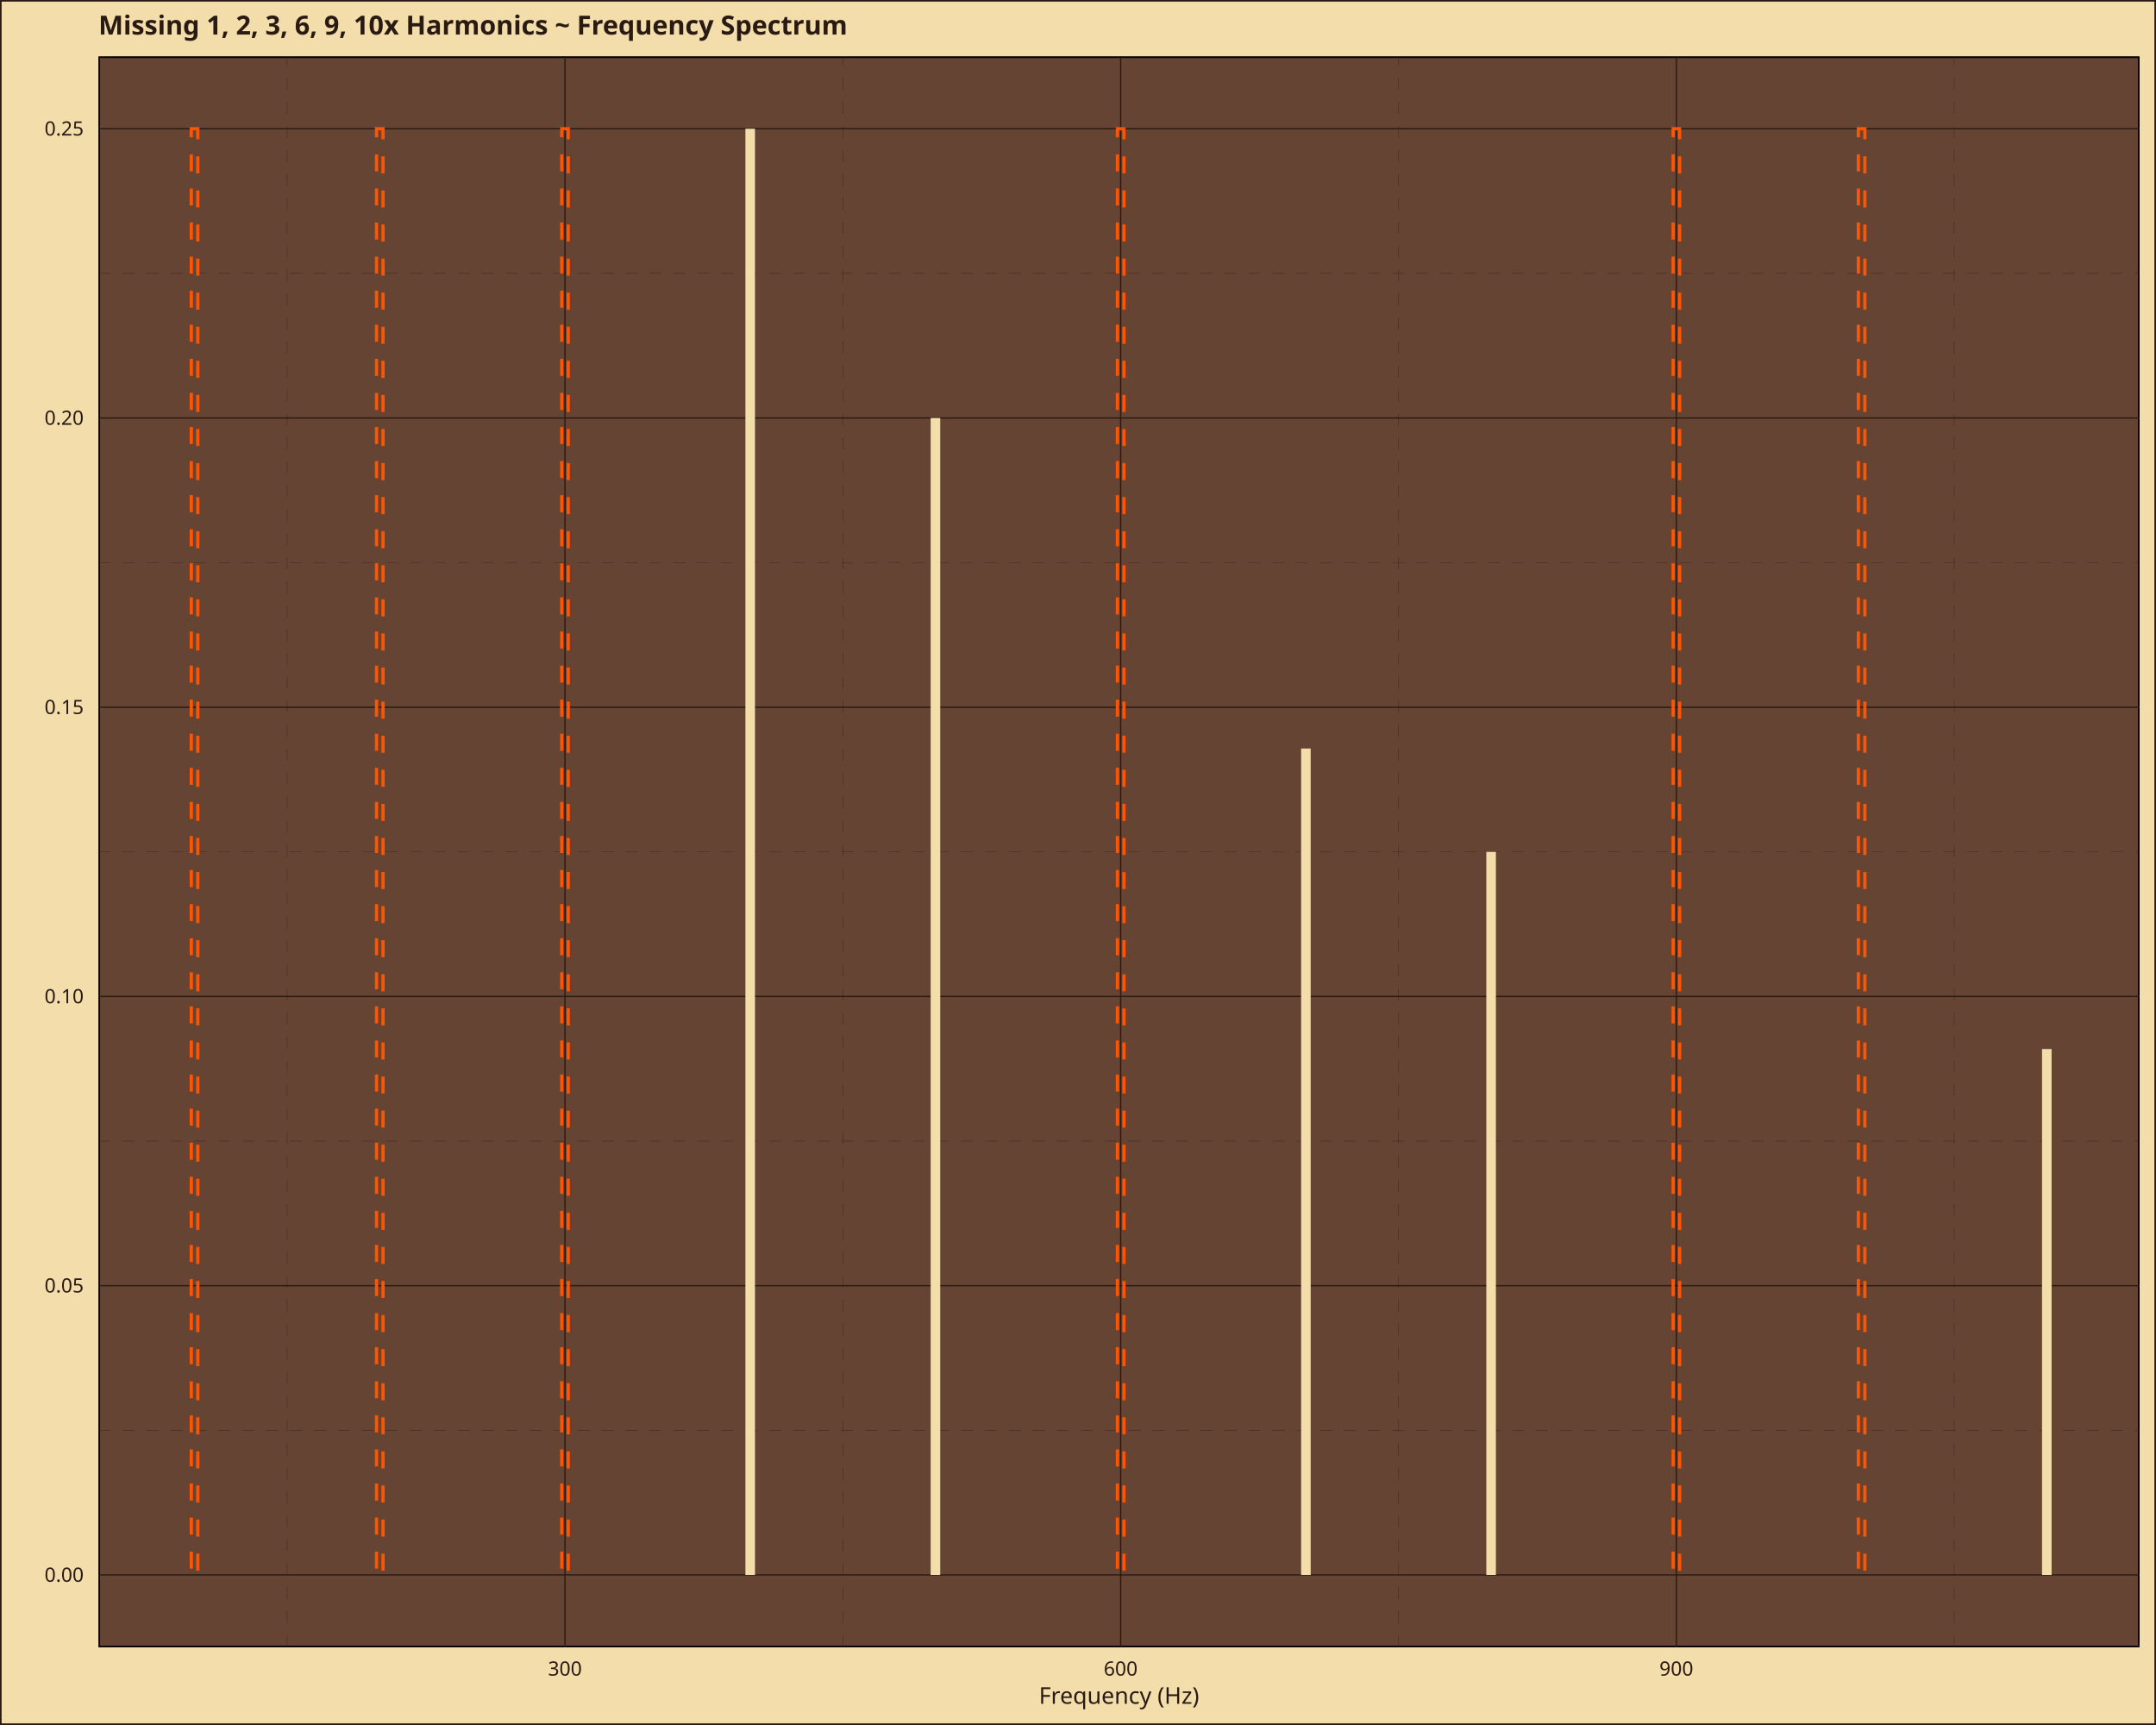
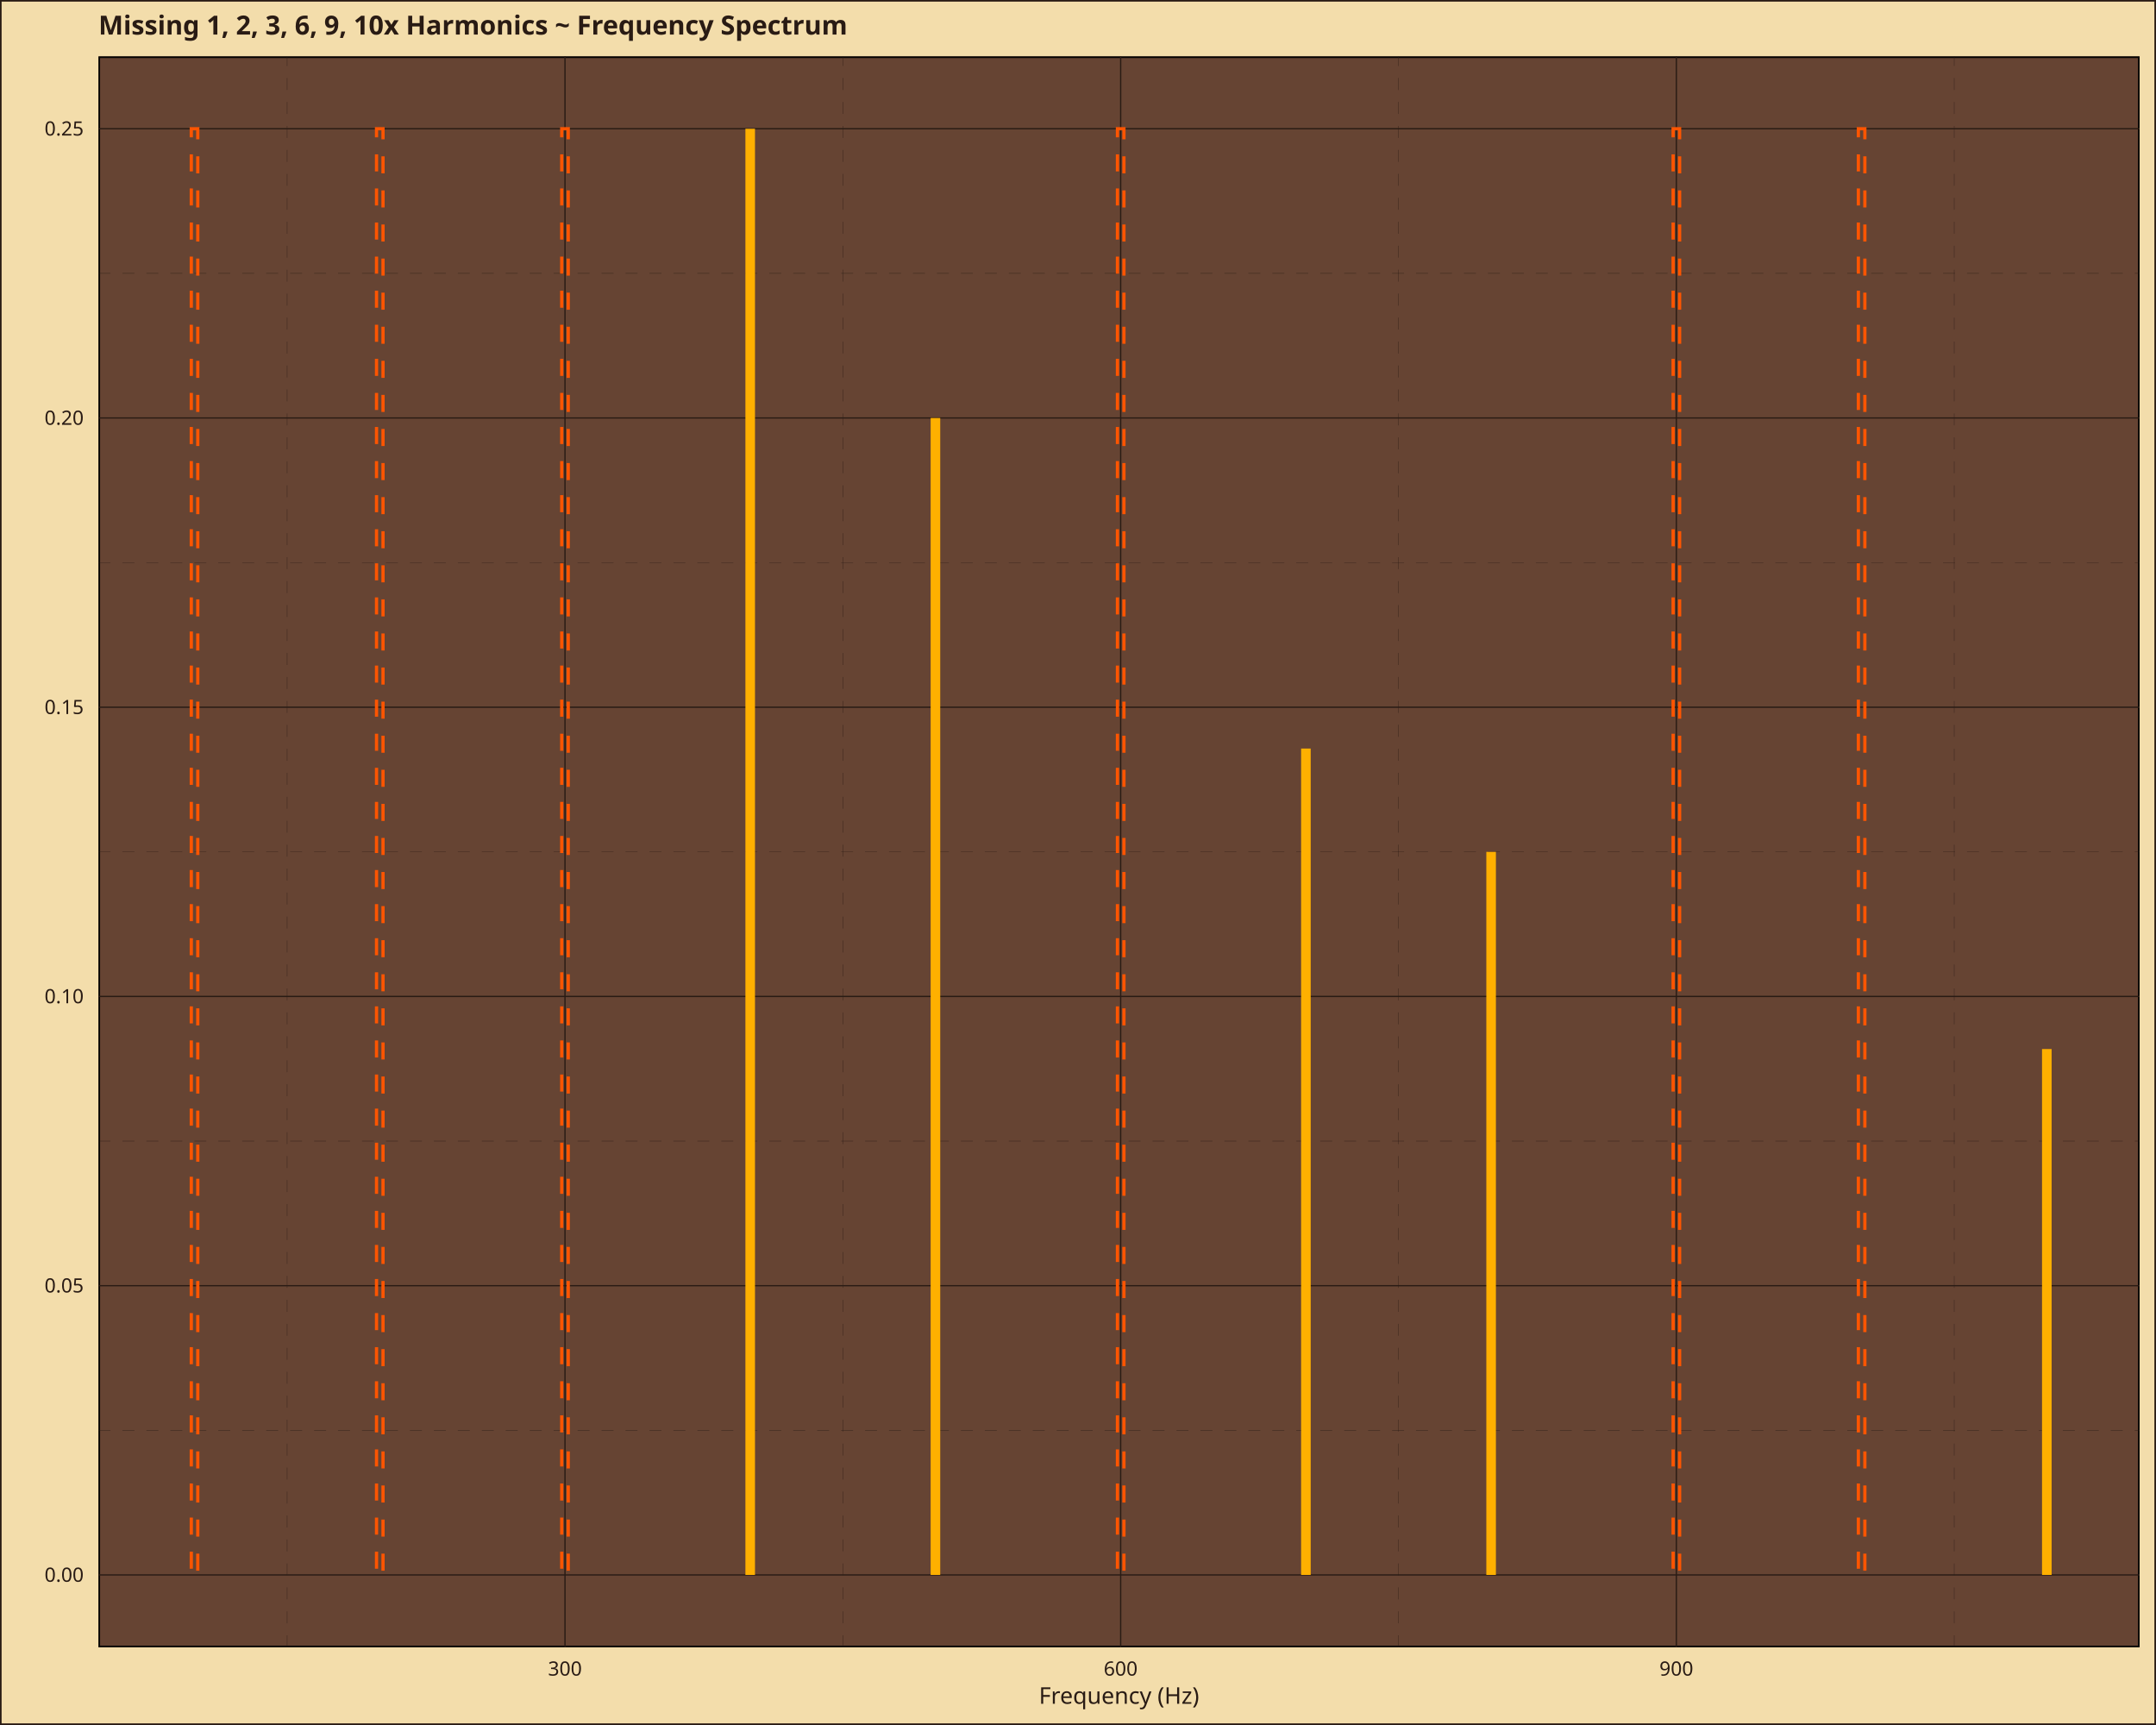
<svg xmlns="http://www.w3.org/2000/svg" class="svglite" data-engine-version="2.0" width="720.00pt" height="576.00pt" viewBox="0 0 720.00 576.00">
  <defs>
    <style type="text/css">
    .svglite line, .svglite polyline, .svglite polygon, .svglite path, .svglite rect, .svglite circle {
      fill: none;
      stroke: #000000;
      stroke-linecap: round;
      stroke-linejoin: round;
      stroke-miterlimit: 10.00;
    }
  </style>
  </defs>
  <rect width="100%" height="100%" style="stroke: none; fill: #FFFFFF;" />
  <defs>
    <clipPath id="cpMC4wMHw3MjAuMDB8MC4wMHw1NzYuMDA=">
      <rect x="0.00" y="0.00" width="720.00" height="576.00" />
    </clipPath>
  </defs>
  <g clip-path="url(#cpMC4wMHw3MjAuMDB8MC4wMHw1NzYuMDA=)">
    <rect x="0" y="0.00" width="720.00" height="576.00" style="stroke-width: 1.07; stroke: #291B14; fill: #F3DDAB;" />
  </g>
  <defs>
    <clipPath id="cpMzIuODl8NzE0LjUyfDE4Ljg0fDU1MC4wNA==">
      <rect x="32.89" y="18.84" width="681.63" height="531.20" />
    </clipPath>
  </defs>
  <g clip-path="url(#cpMzIuODl8NzE0LjUyfDE4Ljg0fDU1MC4wNA==)">
    <rect x="32.89" y="18.84" width="681.63" height="531.20" style="stroke-width: 1.07; fill: #664433;" />
    <polyline points="32.89,477.60 714.52,477.60 " style="stroke-width: 0.11; stroke: #291B14; stroke-dasharray: 4.00,4.00; stroke-linecap: butt;" />
    <polyline points="32.89,381.02 714.52,381.02 " style="stroke-width: 0.11; stroke: #291B14; stroke-dasharray: 4.00,4.00; stroke-linecap: butt;" />
    <polyline points="32.89,284.44 714.52,284.44 " style="stroke-width: 0.11; stroke: #291B14; stroke-dasharray: 4.00,4.00; stroke-linecap: butt;" />
    <polyline points="32.89,187.86 714.52,187.86 " style="stroke-width: 0.11; stroke: #291B14; stroke-dasharray: 4.00,4.00; stroke-linecap: butt;" />
    <polyline points="32.89,91.28 714.52,91.28 " style="stroke-width: 0.11; stroke: #291B14; stroke-dasharray: 4.00,4.00; stroke-linecap: butt;" />
    <polyline points="95.89,550.04 95.89,18.84 " style="stroke-width: 0.11; stroke: #291B14; stroke-dasharray: 4.00,4.00; stroke-linecap: butt;" />
    <polyline points="281.46,550.04 281.46,18.84 " style="stroke-width: 0.11; stroke: #291B14; stroke-dasharray: 4.00,4.00; stroke-linecap: butt;" />
    <polyline points="467.04,550.04 467.04,18.84 " style="stroke-width: 0.11; stroke: #291B14; stroke-dasharray: 4.00,4.00; stroke-linecap: butt;" />
    <polyline points="652.61,550.04 652.61,18.84 " style="stroke-width: 0.11; stroke: #291B14; stroke-dasharray: 4.00,4.00; stroke-linecap: butt;" />
    <polyline points="32.89,525.89 714.52,525.89 " style="stroke-width: 0.43; stroke: #291B14; stroke-linecap: butt;" />
    <polyline points="32.89,429.31 714.52,429.31 " style="stroke-width: 0.43; stroke: #291B14; stroke-linecap: butt;" />
    <polyline points="32.89,332.73 714.52,332.73 " style="stroke-width: 0.43; stroke: #291B14; stroke-linecap: butt;" />
    <polyline points="32.89,236.15 714.52,236.15 " style="stroke-width: 0.43; stroke: #291B14; stroke-linecap: butt;" />
    <polyline points="32.89,139.57 714.52,139.57 " style="stroke-width: 0.43; stroke: #291B14; stroke-linecap: butt;" />
    <polyline points="32.89,42.99 714.52,42.99 " style="stroke-width: 0.43; stroke: #291B14; stroke-linecap: butt;" />
    <polyline points="188.68,550.04 188.68,18.84 " style="stroke-width: 0.43; stroke: #291B14; stroke-linecap: butt;" />
    <polyline points="374.25,550.04 374.25,18.84 " style="stroke-width: 0.43; stroke: #291B14; stroke-linecap: butt;" />
    <polyline points="559.82,550.04 559.82,18.84 " style="stroke-width: 0.43; stroke: #291B14; stroke-linecap: butt;" />
-     <line x1="250.53" y1="42.99" x2="250.53" y2="525.89" style="stroke-width: 3.20; stroke: #F3DDAB; stroke-linecap: butt;" />
-     <line x1="312.39" y1="139.57" x2="312.39" y2="525.89" style="stroke-width: 3.20; stroke: #F3DDAB; stroke-linecap: butt;" />
-     <line x1="436.11" y1="249.95" x2="436.11" y2="525.89" style="stroke-width: 3.20; stroke: #F3DDAB; stroke-linecap: butt;" />
-     <line x1="497.96" y1="284.44" x2="497.96" y2="525.89" style="stroke-width: 3.20; stroke: #F3DDAB; stroke-linecap: butt;" />
-     <line x1="683.54" y1="350.29" x2="683.54" y2="525.89" style="stroke-width: 3.20; stroke: #F3DDAB; stroke-linecap: butt;" />
+     <line x1="250.53" y1="42.99" x2="250.53" y2="525.89" style="stroke-width: 3.20; stroke: #FFB000; stroke-linecap: butt;" />
+     <line x1="312.39" y1="139.57" x2="312.39" y2="525.89" style="stroke-width: 3.20; stroke: #FFB000; stroke-linecap: butt;" />
+     <line x1="436.11" y1="249.95" x2="436.11" y2="525.89" style="stroke-width: 3.20; stroke: #FFB000; stroke-linecap: butt;" />
+     <line x1="497.96" y1="284.44" x2="497.96" y2="525.89" style="stroke-width: 3.20; stroke: #FFB000; stroke-linecap: butt;" />
+     <line x1="683.54" y1="350.29" x2="683.54" y2="525.89" style="stroke-width: 3.20; stroke: #FFB000; stroke-linecap: butt;" />
    <rect x="63.88" y="42.99" width="2.17" height="482.91" style="stroke-width: 1.07; stroke: #FF5500; stroke-dasharray: 5.69,5.69; stroke-linecap: butt; stroke-linejoin: miter;" />
    <rect x="125.74" y="42.99" width="2.17" height="482.91" style="stroke-width: 1.07; stroke: #FF5500; stroke-dasharray: 5.69,5.69; stroke-linecap: butt; stroke-linejoin: miter;" />
    <rect x="187.59" y="42.99" width="2.17" height="482.91" style="stroke-width: 1.07; stroke: #FF5500; stroke-dasharray: 5.69,5.69; stroke-linecap: butt; stroke-linejoin: miter;" />
    <rect x="373.17" y="42.99" width="2.17" height="482.91" style="stroke-width: 1.07; stroke: #FF5500; stroke-dasharray: 5.69,5.69; stroke-linecap: butt; stroke-linejoin: miter;" />
    <rect x="558.74" y="42.99" width="2.17" height="482.91" style="stroke-width: 1.07; stroke: #FF5500; stroke-dasharray: 5.69,5.69; stroke-linecap: butt; stroke-linejoin: miter;" />
    <rect x="620.60" y="42.99" width="2.17" height="482.91" style="stroke-width: 1.07; stroke: #FF5500; stroke-dasharray: 5.69,5.69; stroke-linecap: butt; stroke-linejoin: miter;" />
  </g>
  <g clip-path="url(#cpMC4wMHw3MjAuMDB8MC4wMHw1NzYuMDA=)">
    <text x="27.96" y="528.17" text-anchor="end" style="font-size: 6.60px; fill: #291B14; font-family: sans;" textLength="12.85px" lengthAdjust="spacingAndGlyphs">0.00</text>
    <text x="27.96" y="431.58" text-anchor="end" style="font-size: 6.60px; fill: #291B14; font-family: sans;" textLength="12.85px" lengthAdjust="spacingAndGlyphs">0.05</text>
    <text x="27.96" y="335.00" text-anchor="end" style="font-size: 6.60px; fill: #291B14; font-family: sans;" textLength="12.85px" lengthAdjust="spacingAndGlyphs">0.10</text>
    <text x="27.96" y="238.42" text-anchor="end" style="font-size: 6.60px; fill: #291B14; font-family: sans;" textLength="12.85px" lengthAdjust="spacingAndGlyphs">0.15</text>
    <text x="27.96" y="141.84" text-anchor="end" style="font-size: 6.60px; fill: #291B14; font-family: sans;" textLength="12.85px" lengthAdjust="spacingAndGlyphs">0.20</text>
    <text x="27.96" y="45.26" text-anchor="end" style="font-size: 6.60px; fill: #291B14; font-family: sans;" textLength="12.85px" lengthAdjust="spacingAndGlyphs">0.25</text>
    <text x="188.68" y="559.51" text-anchor="middle" style="font-size: 6.60px; fill: #291B14; font-family: sans;" textLength="11.01px" lengthAdjust="spacingAndGlyphs">300</text>
    <text x="374.25" y="559.51" text-anchor="middle" style="font-size: 6.60px; fill: #291B14; font-family: sans;" textLength="11.01px" lengthAdjust="spacingAndGlyphs">600</text>
    <text x="559.82" y="559.51" text-anchor="middle" style="font-size: 6.60px; fill: #291B14; font-family: sans;" textLength="11.01px" lengthAdjust="spacingAndGlyphs">900</text>
    <text x="373.71" y="568.92" text-anchor="middle" style="font-size: 7.70px; fill: #291B14; font-family: sans;" textLength="53.07px" lengthAdjust="spacingAndGlyphs">Frequency (Hz)</text>
    <text x="32.89" y="11.54" style="font-size: 8.80px; font-weight: bold; fill: #291B14; font-family: sans;" textLength="231.63px" lengthAdjust="spacingAndGlyphs">Missing 1, 2, 3, 6, 9, 10x Harmonics ~ Frequency Spectrum</text>
  </g>
</svg>
